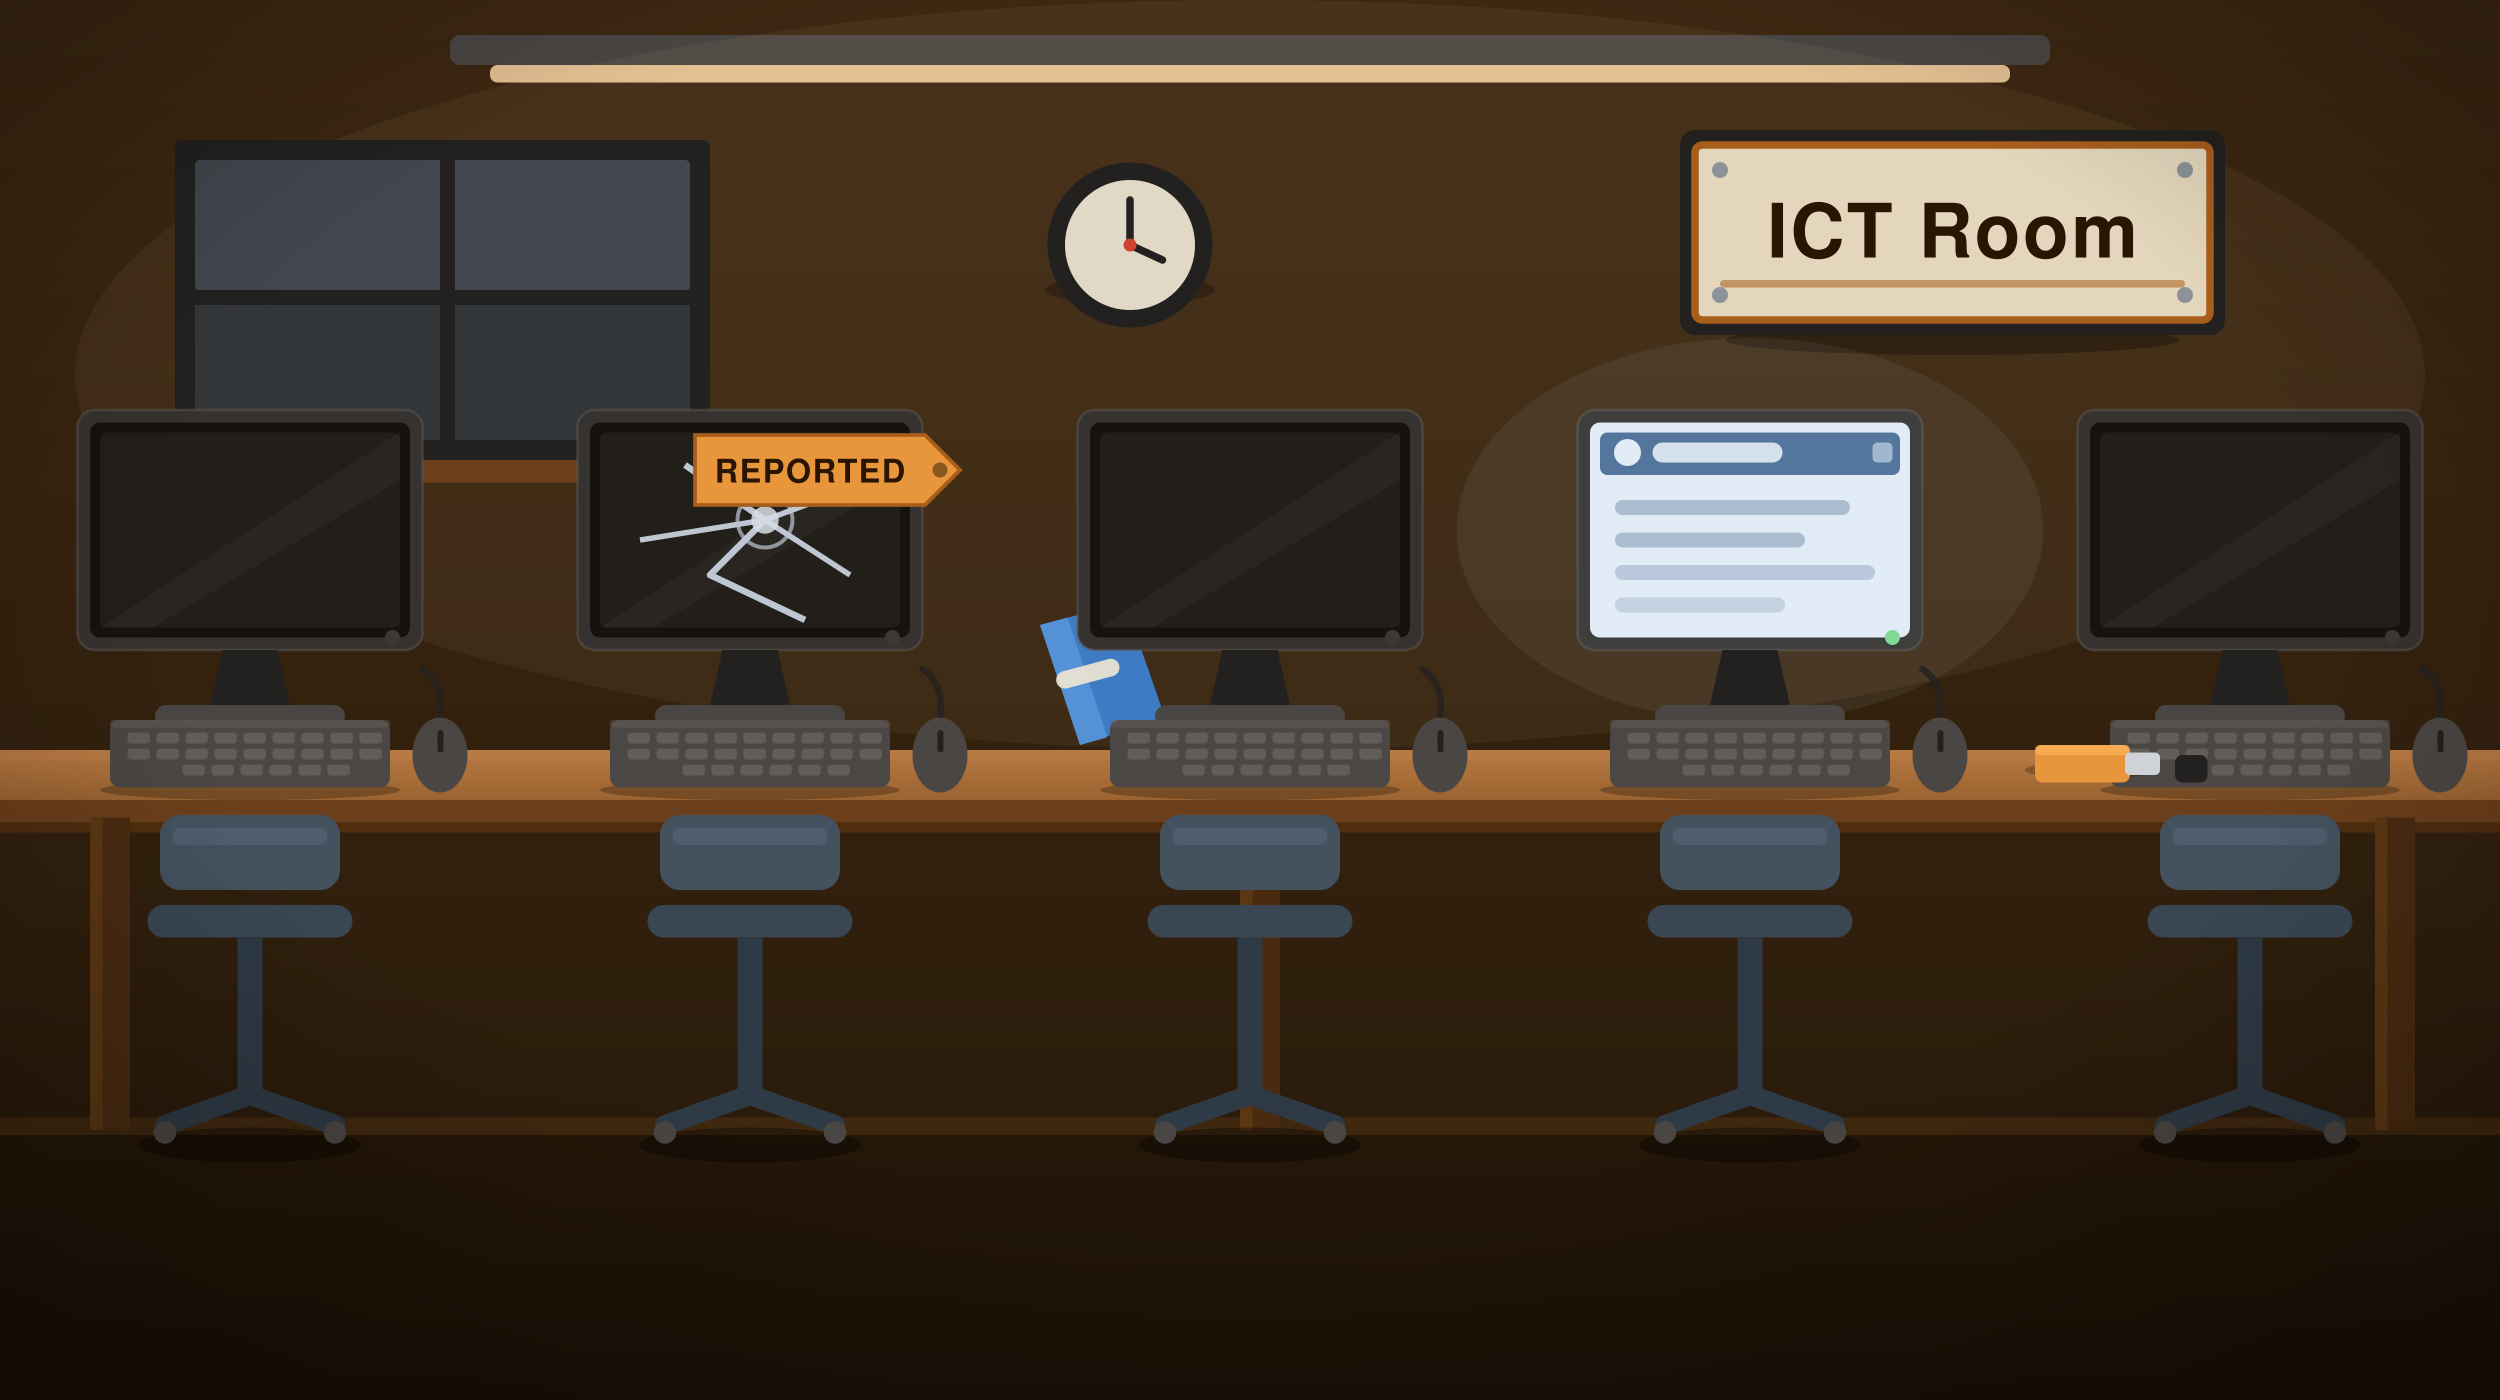
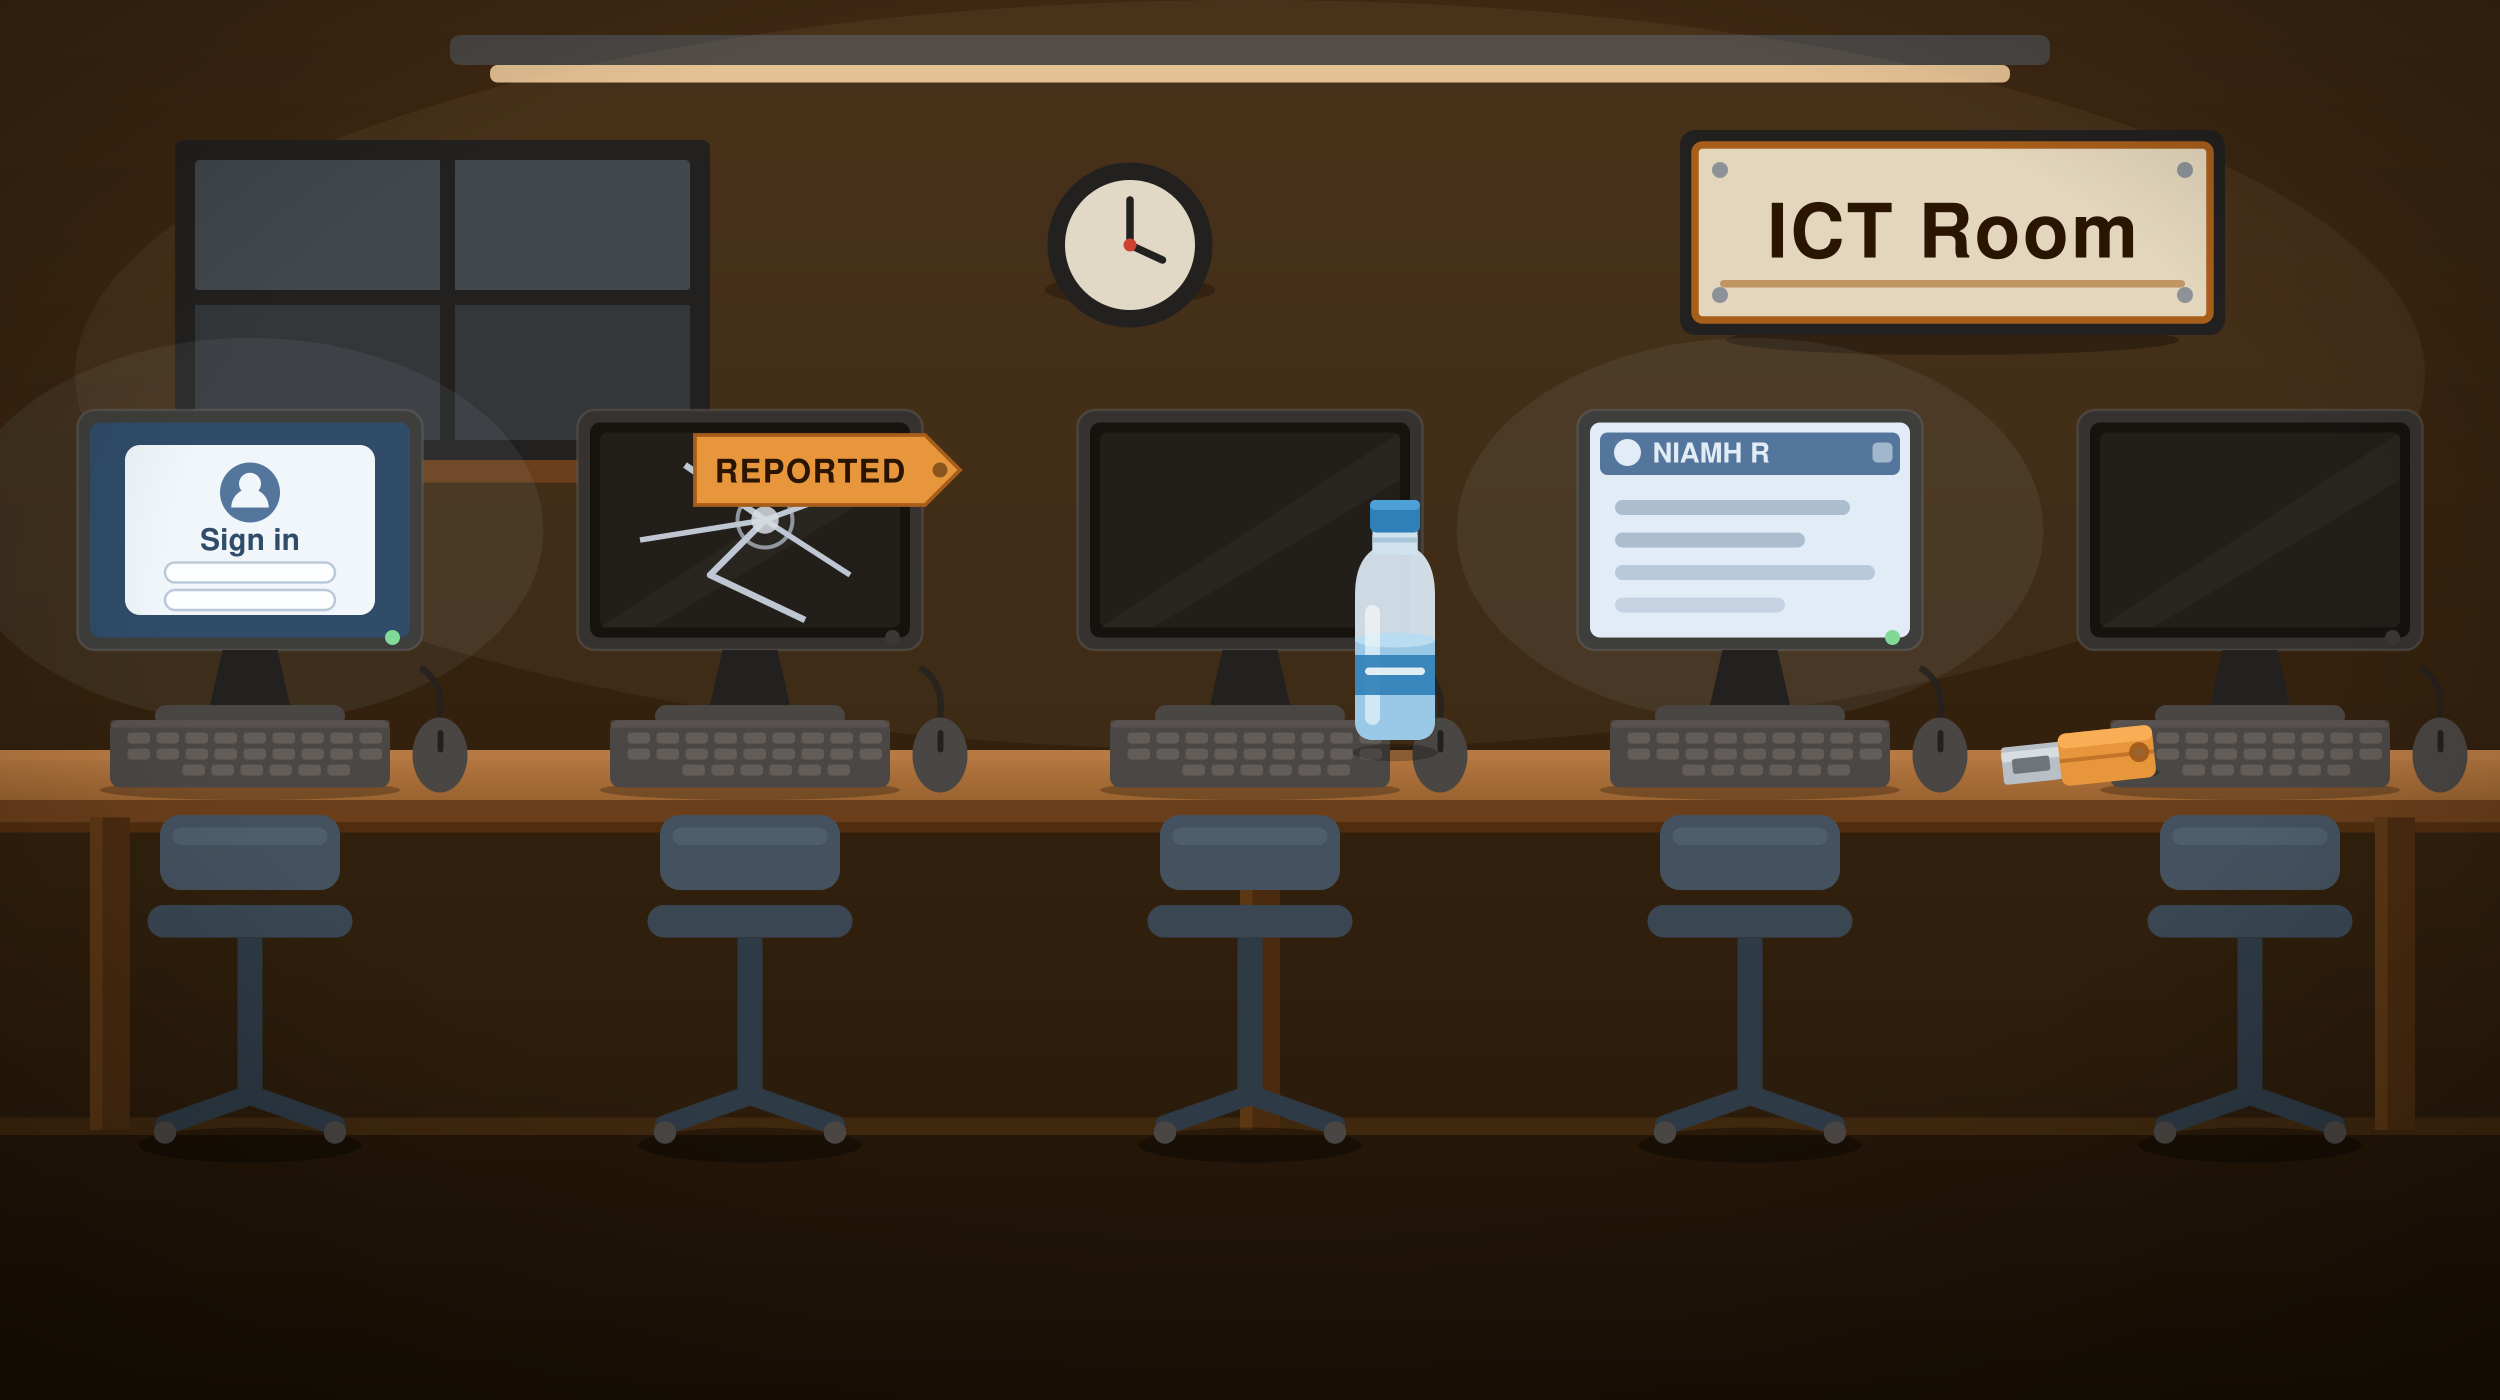
- <svg xmlns="http://www.w3.org/2000/svg" viewBox="0 0 1000 560" role="img" aria-label="A school ICT room bench with five computer stations. One station has a cracked screen with a REPORTED tag taped to its monitor. One has a crisp packet tucked in behind the monitor. One is completely tidy except that its screen is still signed in. One has a memory stick left in the machine’s front port. The first station is tidy with its screen off.">
+ <svg xmlns="http://www.w3.org/2000/svg" viewBox="0 0 1000 560" role="img" aria-label="A school ICT room bench with five computer stations. The first station is lit and showing its sign-in box, with nobody’s work on it. One has a cracked screen with a REPORTED tag taped to its monitor. One has a bottle of water standing beside the machine. One is completely tidy except that its screen is still signed in, with a name on it. One has a memory stick left on the bench.">
  <defs>
    <linearGradient id="wallgrad" x1="0" y1="0" x2="0" y2="1">
      <stop offset="0" stop-color="#3E2812" />
      <stop offset="0.62" stop-color="#31200D" />
      <stop offset="1" stop-color="#241608" />
    </linearGradient>
    <linearGradient id="benchgrad" x1="0" y1="0" x2="0" y2="1">
      <stop offset="0" stop-color="#B87A43" />
      <stop offset="1" stop-color="#9A6330" />
    </linearGradient>
    <linearGradient id="floorgrad" x1="0" y1="0" x2="0" y2="1">
      <stop offset="0" stop-color="#251708" />
      <stop offset="1" stop-color="#1C1207" />
    </linearGradient>
    <radialGradient id="vig" cx="0.5" cy="0.42" r="0.78">
      <stop offset="0.55" stop-color="#000" stop-opacity="0" />
      <stop offset="1" stop-color="#000" stop-opacity="0.42" />
    </radialGradient>
  </defs>
  <rect width="1000" height="560" fill="url(#wallgrad)" />
  <rect y="452" width="1000" height="108" fill="url(#floorgrad)" />
  <rect y="447" width="1000" height="7" fill="#40280F" />
  <rect x="180" y="14" width="640" height="12" rx="4" fill="#4A4643" />
  <rect x="196" y="26" width="608" height="7" rx="3" fill="#FFD9A8" opacity="0.85" />
  <ellipse cx="500" cy="150" rx="470" ry="150" fill="#FFD9A8" opacity="0.055" />
  <rect x="70" y="56" width="214" height="128" rx="3" fill="#232120" />
  <rect x="78" y="64" width="198" height="112" rx="2" fill="#5A6B78" opacity="0.30" />
  <rect x="78" y="64" width="198" height="52" rx="2" fill="#8FA6B6" opacity="0.16" />
  <rect x="176" y="64" width="6" height="112" fill="#232120" />
  <rect x="78" y="116" width="198" height="6" fill="#232120" />
  <rect x="62" y="184" width="230" height="9" rx="3" fill="#6B3F1B" />
  <ellipse cx="781" cy="136" rx="90.64" ry="6" fill="#000" opacity="0.3" />
  <rect x="672" y="52" width="218" height="82" rx="6" fill="#232120" />
  <rect x="678" y="58" width="206" height="70" rx="3" fill="#E3D6BC" />
  <rect x="678" y="58" width="206" height="70" rx="3" fill="none" stroke="#A85E1B" stroke-width="3" />
  <rect x="688" y="112" width="186" height="3" rx="1.5" fill="#A85E1B" opacity="0.55" />
  <text x="781" y="103" text-anchor="middle" font-family="Helvetica, Arial, sans-serif" font-size="30" font-weight="700" letter-spacing="1" fill="#2A1502">ICT Room</text>
  <circle cx="688" cy="68" r="3.2" fill="#8C9298" />
  <circle cx="874" cy="68" r="3.2" fill="#8C9298" />
  <circle cx="688" cy="118" r="3.2" fill="#8C9298" />
  <circle cx="874" cy="118" r="3.2" fill="#8C9298" />
  <ellipse cx="452" cy="116" rx="34" ry="6" fill="#000" opacity="0.25" />
  <circle cx="452" cy="98" r="33" fill="#232120" />
  <circle cx="452" cy="98" r="26" fill="#F1E8D4" opacity="0.92" />
  <path d="M452 98 L452 80 M452 98 L465 104" stroke="#232120" stroke-width="3" stroke-linecap="round" />
  <circle cx="452" cy="98" r="2.6" fill="#CE4230" />
  <rect y="300" width="1000" height="20" fill="url(#benchgrad)" />
  <rect y="300" width="1000" height="4" fill="#B87A43" opacity="0.85" />
  <rect y="320" width="1000" height="9" fill="#6B3F1B" />
  <rect y="329" width="1000" height="4" fill="#57310F" opacity="0.8" />
  <rect x="36" y="327" width="16" height="125" fill="#4A2B10" />
  <rect x="36" y="327" width="5" height="125" fill="#5C3714" />
  <rect x="496" y="327" width="16" height="125" fill="#4A2B10" />
  <rect x="496" y="327" width="5" height="125" fill="#5C3714" />
  <rect x="950" y="327" width="16" height="125" fill="#4A2B10" />
  <rect x="950" y="327" width="5" height="125" fill="#5C3714" />
  <g class="stn stn-0">
    <g>
      <ellipse cx="100" cy="458" rx="44.64" ry="7" fill="#000" opacity="0.35" />
      <rect x="64" y="326" width="72" height="30" rx="8" fill="#44525F" />
      <rect x="69" y="331" width="62" height="7" rx="3.5" fill="#566878" opacity="0.55" />
      <rect x="59" y="362" width="82" height="13" rx="6.5" fill="#3A4753" />
      <rect x="95" y="375" width="10" height="63" fill="#2E3A45" />
      <path d="M66 450 L100 438 L134 450" stroke="#2E3A45" stroke-width="8" fill="none" stroke-linecap="round" />
      <circle cx="66" cy="453" r="4.5" fill="#4A4643" />
      <circle cx="134" cy="453" r="4.5" fill="#4A4643" />
    </g>
-     <ellipse cx="100" cy="302" rx="52" ry="5" fill="#000" opacity="0.32" />
-     <rect x="31" y="164" width="138" height="96" rx="7" fill="#35322F" />
-     <rect x="31" y="164" width="138" height="96" rx="7" fill="none" stroke="#5E5955" stroke-width="1" opacity="0.5" />
-     <rect x="36" y="169" width="128" height="86" rx="4" fill="#16130F" />
-     <rect x="40" y="173" width="120" height="78" rx="3" fill="#221E19" />
-     <path d="M40 251 L160 173 L160 192 L61 251 Z" fill="#FFFFFF" opacity="0.035" />
-     <circle cx="157" cy="255" r="3" fill="#3C3835" />
-     <path d="M89 260 h22 l5 22 h-32 z" fill="#232120" />
-     <rect x="62" y="282" width="76" height="9" rx="4.5" fill="#4A4643" />
+     <g class="prop prop-screen-signin">
+       <ellipse cx="100" cy="302" rx="52" ry="5" fill="#000" opacity="0.32" />
+       <rect x="31" y="164" width="138" height="96" rx="7" fill="#35322F" />
+       <rect x="31" y="164" width="138" height="96" rx="7" fill="none" stroke="#5E5955" stroke-width="1" opacity="0.5" />
+       <rect x="36" y="169" width="128" height="86" rx="4" fill="#25415F" />
+       <rect x="50" y="178" width="100" height="68" rx="6" fill="#F4F7FB" />
+       <circle cx="100" cy="197" r="12" fill="#4C6E96" />
+       <circle cx="100" cy="193.5" r="4.4" fill="#F4F7FB" />
+       <path d="M92.5 203 a7.5 7.5 0 0 1 15 0" fill="#F4F7FB" />
+       <text x="100" y="220" text-anchor="middle" font-family="Helvetica, Arial, sans-serif" font-size="12" font-weight="700" fill="#25415F">Sign in</text>
+       <rect x="66" y="225" width="68" height="8" rx="4" fill="#FFFFFF" stroke="#B9C7D8" stroke-width="1" />
+       <rect x="66" y="236" width="68" height="8" rx="4" fill="#FFFFFF" stroke="#B9C7D8" stroke-width="1" />
+       <circle cx="157" cy="255" r="3" fill="#7BD88F" />
+       <ellipse cx="100" cy="212" rx="117.3" ry="76.8" fill="#C9DAEA" opacity="0.07" />
+       <path d="M89 260 h22 l5 22 h-32 z" fill="#232120" />
+       <rect x="62" y="282" width="76" height="9" rx="4.5" fill="#4A4643" />
+     </g>
    <ellipse cx="100" cy="316" rx="60" ry="4" fill="#000" opacity="0.25" />
    <rect x="44" y="288" width="112" height="27" rx="4" fill="#4B4744" />
    <rect x="44" y="288" width="112" height="3" rx="1.5" fill="#635D59" opacity="0.5" />
    <rect x="51" y="293" width="9" height="4.4" rx="1.4" fill="#635D59" />
    <rect x="62.6" y="293" width="9" height="4.4" rx="1.4" fill="#635D59" />
    <rect x="74.2" y="293" width="9" height="4.4" rx="1.4" fill="#635D59" />
    <rect x="85.8" y="293" width="9" height="4.4" rx="1.4" fill="#635D59" />
    <rect x="97.4" y="293" width="9" height="4.4" rx="1.4" fill="#635D59" />
    <rect x="109" y="293" width="9" height="4.4" rx="1.4" fill="#635D59" />
    <rect x="120.6" y="293" width="9" height="4.4" rx="1.4" fill="#635D59" />
    <rect x="132.2" y="293" width="9" height="4.4" rx="1.4" fill="#635D59" />
    <rect x="143.8" y="293" width="9" height="4.4" rx="1.4" fill="#635D59" />
    <rect x="51" y="299.4" width="9" height="4.4" rx="1.4" fill="#635D59" />
    <rect x="62.6" y="299.4" width="9" height="4.4" rx="1.4" fill="#635D59" />
    <rect x="74.2" y="299.4" width="9" height="4.4" rx="1.4" fill="#635D59" />
    <rect x="85.8" y="299.4" width="9" height="4.4" rx="1.4" fill="#635D59" />
    <rect x="97.4" y="299.4" width="9" height="4.4" rx="1.4" fill="#635D59" />
    <rect x="109" y="299.4" width="9" height="4.4" rx="1.4" fill="#635D59" />
    <rect x="120.6" y="299.4" width="9" height="4.4" rx="1.4" fill="#635D59" />
    <rect x="132.2" y="299.4" width="9" height="4.4" rx="1.4" fill="#635D59" />
    <rect x="143.8" y="299.4" width="9" height="4.4" rx="1.4" fill="#635D59" />
    <rect x="73" y="305.8" width="9" height="4.4" rx="1.4" fill="#635D59" />
    <rect x="84.6" y="305.8" width="9" height="4.4" rx="1.4" fill="#635D59" />
    <rect x="96.2" y="305.8" width="9" height="4.4" rx="1.4" fill="#635D59" />
    <rect x="107.8" y="305.8" width="9" height="4.4" rx="1.4" fill="#635D59" />
    <rect x="119.4" y="305.8" width="9" height="4.4" rx="1.4" fill="#635D59" />
    <rect x="131" y="305.8" width="9" height="4.4" rx="1.4" fill="#635D59" />
    <ellipse cx="176" cy="302" rx="11" ry="15" fill="#4A4643" />
    <rect x="175" y="292" width="2.4" height="9" rx="1.2" fill="#232120" />
    <path d="M176 287 q2 -14 -8 -20" stroke="#232120" stroke-width="2.6" fill="none" opacity="0.8" />
  </g>
  <g class="stn stn-1">
    <g>
      <ellipse cx="300" cy="458" rx="44.64" ry="7" fill="#000" opacity="0.35" />
      <rect x="264" y="326" width="72" height="30" rx="8" fill="#44525F" />
      <rect x="269" y="331" width="62" height="7" rx="3.5" fill="#566878" opacity="0.55" />
      <rect x="259" y="362" width="82" height="13" rx="6.5" fill="#3A4753" />
      <rect x="295" y="375" width="10" height="63" fill="#2E3A45" />
      <path d="M266 450 L300 438 L334 450" stroke="#2E3A45" stroke-width="8" fill="none" stroke-linecap="round" />
      <circle cx="266" cy="453" r="4.5" fill="#4A4643" />
      <circle cx="334" cy="453" r="4.5" fill="#4A4643" />
    </g>
-     <ellipse cx="300" cy="302" rx="52" ry="5" fill="#000" opacity="0.32" />
-     <rect x="231" y="164" width="138" height="96" rx="7" fill="#35322F" />
-     <rect x="231" y="164" width="138" height="96" rx="7" fill="none" stroke="#5E5955" stroke-width="1" opacity="0.5" />
-     <rect x="236" y="169" width="128" height="86" rx="4" fill="#16130F" />
-     <rect x="240" y="173" width="120" height="78" rx="3" fill="#221E19" />
-     <path d="M240 251 L360 173 L360 192 L261 251 Z" fill="#FFFFFF" opacity="0.035" />
-     <circle cx="357" cy="255" r="3" fill="#3C3835" />
-     <g opacity="0.92">
-       <path d="M274 186 L306 208 L284 230 L322 248" stroke="#CBD5E2" stroke-width="2.6" fill="none" stroke-linejoin="round" />
-       <path d="M306 208 L344 194 M306 208 L340 230         M306 208 L256 216" stroke="#CBD5E2" stroke-width="2.2" fill="none" />
-       <circle cx="306" cy="208" r="5.5" fill="#E6EDF5" opacity="0.85" />
-       <circle cx="306" cy="208" r="11" fill="none" stroke="#CBD5E2" stroke-width="1.6" opacity="0.7" />
-     </g>
-     <path d="M289 260 h22 l5 22 h-32 z" fill="#232120" />
-     <rect x="262" y="282" width="76" height="9" rx="4.5" fill="#4A4643" />
+     <g class="prop prop-screen-off">
+       <ellipse cx="300" cy="302" rx="52" ry="5" fill="#000" opacity="0.32" />
+       <rect x="231" y="164" width="138" height="96" rx="7" fill="#35322F" />
+       <rect x="231" y="164" width="138" height="96" rx="7" fill="none" stroke="#5E5955" stroke-width="1" opacity="0.5" />
+       <rect x="236" y="169" width="128" height="86" rx="4" fill="#16130F" />
+       <rect x="240" y="173" width="120" height="78" rx="3" fill="#221E19" />
+       <path d="M240 251 L360 173 L360 192 L261 251 Z" fill="#FFFFFF" opacity="0.035" />
+       <circle cx="357" cy="255" r="3" fill="#3C3835" />
+       <g opacity="0.92">
+         <path d="M274 186 L306 208 L284 230 L322 248" stroke="#CBD5E2" stroke-width="2.6" fill="none" stroke-linejoin="round" />
+         <path d="M306 208 L344 194 M306 208 L340 230         M306 208 L256 216" stroke="#CBD5E2" stroke-width="2.2" fill="none" />
+         <circle cx="306" cy="208" r="5.5" fill="#E6EDF5" opacity="0.85" />
+         <circle cx="306" cy="208" r="11" fill="none" stroke="#CBD5E2" stroke-width="1.6" opacity="0.7" />
+       </g>
+       <path d="M289 260 h22 l5 22 h-32 z" fill="#232120" />
+       <rect x="262" y="282" width="76" height="9" rx="4.5" fill="#4A4643" />
+     </g>
    <ellipse cx="300" cy="316" rx="60" ry="4" fill="#000" opacity="0.25" />
    <rect x="244" y="288" width="112" height="27" rx="4" fill="#4B4744" />
    <rect x="244" y="288" width="112" height="3" rx="1.5" fill="#635D59" opacity="0.5" />
    <rect x="251" y="293" width="9" height="4.4" rx="1.4" fill="#635D59" />
    <rect x="262.6" y="293" width="9" height="4.4" rx="1.4" fill="#635D59" />
    <rect x="274.2" y="293" width="9" height="4.4" rx="1.4" fill="#635D59" />
    <rect x="285.8" y="293" width="9" height="4.4" rx="1.4" fill="#635D59" />
    <rect x="297.4" y="293" width="9" height="4.4" rx="1.4" fill="#635D59" />
    <rect x="309" y="293" width="9" height="4.4" rx="1.4" fill="#635D59" />
    <rect x="320.6" y="293" width="9" height="4.4" rx="1.4" fill="#635D59" />
    <rect x="332.2" y="293" width="9" height="4.4" rx="1.4" fill="#635D59" />
    <rect x="343.8" y="293" width="9" height="4.4" rx="1.4" fill="#635D59" />
    <rect x="251" y="299.4" width="9" height="4.4" rx="1.4" fill="#635D59" />
    <rect x="262.6" y="299.4" width="9" height="4.4" rx="1.4" fill="#635D59" />
    <rect x="274.2" y="299.4" width="9" height="4.4" rx="1.4" fill="#635D59" />
    <rect x="285.8" y="299.4" width="9" height="4.4" rx="1.4" fill="#635D59" />
    <rect x="297.4" y="299.4" width="9" height="4.4" rx="1.4" fill="#635D59" />
    <rect x="309" y="299.4" width="9" height="4.4" rx="1.4" fill="#635D59" />
    <rect x="320.6" y="299.4" width="9" height="4.4" rx="1.4" fill="#635D59" />
    <rect x="332.2" y="299.4" width="9" height="4.4" rx="1.4" fill="#635D59" />
    <rect x="343.8" y="299.4" width="9" height="4.4" rx="1.4" fill="#635D59" />
    <rect x="273" y="305.8" width="9" height="4.4" rx="1.4" fill="#635D59" />
    <rect x="284.6" y="305.8" width="9" height="4.4" rx="1.4" fill="#635D59" />
    <rect x="296.2" y="305.8" width="9" height="4.4" rx="1.4" fill="#635D59" />
    <rect x="307.8" y="305.8" width="9" height="4.4" rx="1.4" fill="#635D59" />
    <rect x="319.4" y="305.8" width="9" height="4.4" rx="1.4" fill="#635D59" />
    <rect x="331" y="305.8" width="9" height="4.4" rx="1.4" fill="#635D59" />
    <ellipse cx="376" cy="302" rx="11" ry="15" fill="#4A4643" />
    <rect x="375" y="292" width="2.4" height="9" rx="1.2" fill="#232120" />
    <path d="M376 287 q2 -14 -8 -20" stroke="#232120" stroke-width="2.6" fill="none" opacity="0.8" />
-     <path d="M278 174 l92 0 l14 14 l-14 14 l-92 0 z" fill="#E8963C" />
-     <path d="M278 174 l92 0 l14 14 l-14 14 l-92 0 z" fill="none" stroke="#A85E1B" stroke-width="1.5" />
-     <circle cx="376" cy="188" r="3" fill="#2A1502" opacity="0.5" />
-     <text x="324" y="193" text-anchor="middle" font-family="Helvetica, Arial, sans-serif" font-size="13" font-weight="700" letter-spacing="0.6" fill="#2A1502">REPORTED</text>
+     <g class="prop prop-reported-tag">
+       <path d="M278 174 l92 0 l14 14 l-14 14 l-92 0 z" fill="#E8963C" />
+       <path d="M278 174 l92 0 l14 14 l-14 14 l-92 0 z" fill="none" stroke="#A85E1B" stroke-width="1.5" />
+       <circle cx="376" cy="188" r="3" fill="#2A1502" opacity="0.5" />
+       <text x="324" y="193" text-anchor="middle" font-family="Helvetica, Arial, sans-serif" font-size="13" font-weight="700" letter-spacing="0.6" fill="#2A1502">REPORTED</text>
+     </g>
  </g>
  <g class="stn stn-2">
    <g>
      <ellipse cx="500" cy="458" rx="44.64" ry="7" fill="#000" opacity="0.35" />
      <rect x="464" y="326" width="72" height="30" rx="8" fill="#44525F" />
      <rect x="469" y="331" width="62" height="7" rx="3.5" fill="#566878" opacity="0.55" />
      <rect x="459" y="362" width="82" height="13" rx="6.5" fill="#3A4753" />
      <rect x="495" y="375" width="10" height="63" fill="#2E3A45" />
      <path d="M466 450 L500 438 L534 450" stroke="#2E3A45" stroke-width="8" fill="none" stroke-linecap="round" />
      <circle cx="466" cy="453" r="4.5" fill="#4A4643" />
      <circle cx="534" cy="453" r="4.5" fill="#4A4643" />
    </g>
-     <path d="M416 250 l34 -9 l16 46 l-34 11 z" fill="#3E7BC4" />
-     <path d="M416 250 l11 -3 l16 48 l-11 3 z" fill="#5E9AE0" opacity="0.7" />
-     <path d="M449 240 l9 -7 l5 12 z" fill="#3E7BC4" />
-     <rect x="422" y="266" width="26" height="7" rx="3.5" transform="rotate(-15 435 269)" fill="#F1E8D4" opacity="0.9" />
-     <ellipse cx="500" cy="302" rx="52" ry="5" fill="#000" opacity="0.32" />
-     <rect x="431" y="164" width="138" height="96" rx="7" fill="#35322F" />
-     <rect x="431" y="164" width="138" height="96" rx="7" fill="none" stroke="#5E5955" stroke-width="1" opacity="0.5" />
-     <rect x="436" y="169" width="128" height="86" rx="4" fill="#16130F" />
-     <rect x="440" y="173" width="120" height="78" rx="3" fill="#221E19" />
-     <path d="M440 251 L560 173 L560 192 L461 251 Z" fill="#FFFFFF" opacity="0.035" />
-     <circle cx="557" cy="255" r="3" fill="#3C3835" />
-     <path d="M489 260 h22 l5 22 h-32 z" fill="#232120" />
-     <rect x="462" y="282" width="76" height="9" rx="4.5" fill="#4A4643" />
+     <g class="prop prop-screen-off">
+       <ellipse cx="500" cy="302" rx="52" ry="5" fill="#000" opacity="0.32" />
+       <rect x="431" y="164" width="138" height="96" rx="7" fill="#35322F" />
+       <rect x="431" y="164" width="138" height="96" rx="7" fill="none" stroke="#5E5955" stroke-width="1" opacity="0.5" />
+       <rect x="436" y="169" width="128" height="86" rx="4" fill="#16130F" />
+       <rect x="440" y="173" width="120" height="78" rx="3" fill="#221E19" />
+       <path d="M440 251 L560 173 L560 192 L461 251 Z" fill="#FFFFFF" opacity="0.035" />
+       <circle cx="557" cy="255" r="3" fill="#3C3835" />
+       <path d="M489 260 h22 l5 22 h-32 z" fill="#232120" />
+       <rect x="462" y="282" width="76" height="9" rx="4.5" fill="#4A4643" />
+     </g>
    <ellipse cx="500" cy="316" rx="60" ry="4" fill="#000" opacity="0.25" />
    <rect x="444" y="288" width="112" height="27" rx="4" fill="#4B4744" />
    <rect x="444" y="288" width="112" height="3" rx="1.5" fill="#635D59" opacity="0.5" />
    <rect x="451" y="293" width="9" height="4.4" rx="1.4" fill="#635D59" />
    <rect x="462.6" y="293" width="9" height="4.4" rx="1.4" fill="#635D59" />
    <rect x="474.2" y="293" width="9" height="4.4" rx="1.4" fill="#635D59" />
    <rect x="485.8" y="293" width="9" height="4.4" rx="1.4" fill="#635D59" />
    <rect x="497.4" y="293" width="9" height="4.4" rx="1.4" fill="#635D59" />
    <rect x="509" y="293" width="9" height="4.4" rx="1.4" fill="#635D59" />
    <rect x="520.6" y="293" width="9" height="4.4" rx="1.4" fill="#635D59" />
    <rect x="532.2" y="293" width="9" height="4.4" rx="1.4" fill="#635D59" />
    <rect x="543.8" y="293" width="9" height="4.4" rx="1.4" fill="#635D59" />
    <rect x="451" y="299.4" width="9" height="4.4" rx="1.4" fill="#635D59" />
    <rect x="462.6" y="299.4" width="9" height="4.4" rx="1.4" fill="#635D59" />
    <rect x="474.2" y="299.4" width="9" height="4.4" rx="1.4" fill="#635D59" />
    <rect x="485.8" y="299.4" width="9" height="4.4" rx="1.4" fill="#635D59" />
    <rect x="497.4" y="299.4" width="9" height="4.4" rx="1.4" fill="#635D59" />
    <rect x="509" y="299.4" width="9" height="4.4" rx="1.4" fill="#635D59" />
    <rect x="520.6" y="299.4" width="9" height="4.4" rx="1.4" fill="#635D59" />
    <rect x="532.2" y="299.4" width="9" height="4.4" rx="1.4" fill="#635D59" />
    <rect x="543.8" y="299.4" width="9" height="4.4" rx="1.4" fill="#635D59" />
    <rect x="473" y="305.8" width="9" height="4.4" rx="1.4" fill="#635D59" />
    <rect x="484.6" y="305.8" width="9" height="4.4" rx="1.4" fill="#635D59" />
    <rect x="496.2" y="305.8" width="9" height="4.4" rx="1.4" fill="#635D59" />
    <rect x="507.8" y="305.8" width="9" height="4.4" rx="1.4" fill="#635D59" />
    <rect x="519.4" y="305.8" width="9" height="4.4" rx="1.4" fill="#635D59" />
    <rect x="531" y="305.8" width="9" height="4.4" rx="1.4" fill="#635D59" />
    <ellipse cx="576" cy="302" rx="11" ry="15" fill="#4A4643" />
    <rect x="575" y="292" width="2.4" height="9" rx="1.2" fill="#232120" />
    <path d="M576 287 q2 -14 -8 -20" stroke="#232120" stroke-width="2.6" fill="none" opacity="0.8" />
+     <g class="prop prop-water">
+       <ellipse cx="558" cy="301" rx="17" ry="3.5" fill="#000" opacity="0.24" />
+       <path d="M542 238        q0 -13 7 -18 l0 -6 l18 0 l0 6 q7 5 7 18 l0 50 q0 8 -8 8 l-16 0 q-8 0 -8 -8 z" fill="#DCEAF4" opacity="0.92" />
+       <path d="M542 256 l32 0 l0 32 q0 8 -8 8 l-16 0 q-8 0 -8 -8 z" fill="#8FC6E8" opacity="0.85" />
+       <ellipse cx="558" cy="256" rx="16" ry="3" fill="#B9DCF0" />
+       <rect x="546" y="242" width="6" height="48" rx="3" fill="#FFFFFF" opacity="0.55" />
+       <rect x="542" y="262" width="32" height="16" fill="#2F7FB8" opacity="0.9" />
+       <rect x="546" y="267" width="24" height="3" rx="1.5" fill="#FFFFFF" opacity="0.85" />
+       <rect x="549" y="212" width="18" height="10" fill="#CFE2EE" />
+       <rect x="549" y="215" width="18" height="2" fill="#A9C6D8" />
+       <rect x="548" y="200" width="20" height="13" rx="2.5" fill="#2F7FB8" />
+       <rect x="548" y="200" width="20" height="4" rx="2" fill="#4EA0D8" />
+     </g>
  </g>
  <g class="stn stn-3">
    <g>
      <ellipse cx="700" cy="458" rx="44.64" ry="7" fill="#000" opacity="0.35" />
      <rect x="664" y="326" width="72" height="30" rx="8" fill="#44525F" />
      <rect x="669" y="331" width="62" height="7" rx="3.5" fill="#566878" opacity="0.55" />
      <rect x="659" y="362" width="82" height="13" rx="6.5" fill="#3A4753" />
      <rect x="695" y="375" width="10" height="63" fill="#2E3A45" />
      <path d="M666 450 L700 438 L734 450" stroke="#2E3A45" stroke-width="8" fill="none" stroke-linecap="round" />
      <circle cx="666" cy="453" r="4.5" fill="#4A4643" />
      <circle cx="734" cy="453" r="4.5" fill="#4A4643" />
    </g>
-     <ellipse cx="700" cy="302" rx="52" ry="5" fill="#000" opacity="0.32" />
-     <rect x="631" y="164" width="138" height="96" rx="7" fill="#35322F" />
-     <rect x="631" y="164" width="138" height="96" rx="7" fill="none" stroke="#5E5955" stroke-width="1" opacity="0.5" />
-     <rect x="636" y="169" width="128" height="86" rx="4" fill="#E4EDF6" />
-     <rect x="640" y="173" width="120" height="17" rx="3" fill="#4C6E96" />
-     <circle cx="651" cy="181" r="5.4" fill="#E4EDF6" />
-     <rect x="661" y="177" width="52" height="8" rx="4" fill="#E4EDF6" opacity="0.9" />
-     <rect x="749" y="177" width="8" height="8" rx="2" fill="#E4EDF6" opacity="0.55" />
-     <rect x="646" y="200" width="94" height="6" rx="3" fill="#A9BACD" />
-     <rect x="646" y="213" width="76" height="6" rx="3" fill="#A9BACD" />
-     <rect x="646" y="226" width="104" height="6" rx="3" fill="#A9BACD" opacity="0.75" />
-     <rect x="646" y="239" width="68" height="6" rx="3" fill="#A9BACD" opacity="0.55" />
-     <circle cx="757" cy="255" r="3" fill="#7BD88F" />
-     <ellipse cx="700" cy="212" rx="117.3" ry="76.8" fill="#C9DAEA" opacity="0.07" />
-     <path d="M689 260 h22 l5 22 h-32 z" fill="#232120" />
-     <rect x="662" y="282" width="76" height="9" rx="4.5" fill="#4A4643" />
+     <g class="prop prop-screen-signedin">
+       <ellipse cx="700" cy="302" rx="52" ry="5" fill="#000" opacity="0.32" />
+       <rect x="631" y="164" width="138" height="96" rx="7" fill="#35322F" />
+       <rect x="631" y="164" width="138" height="96" rx="7" fill="none" stroke="#5E5955" stroke-width="1" opacity="0.5" />
+       <rect x="636" y="169" width="128" height="86" rx="4" fill="#E4EDF6" />
+       <rect x="640" y="173" width="120" height="17" rx="3" fill="#4C6E96" />
+       <circle cx="651" cy="181" r="5.4" fill="#E4EDF6" />
+       <text x="661" y="185" font-family="Helvetica, Arial, sans-serif" font-size="11" font-weight="700" fill="#E4EDF6">NIAMH R</text>
+       <rect x="749" y="177" width="8" height="8" rx="2" fill="#E4EDF6" opacity="0.55" />
+       <rect x="646" y="200" width="94" height="6" rx="3" fill="#A9BACD" />
+       <rect x="646" y="213" width="76" height="6" rx="3" fill="#A9BACD" />
+       <rect x="646" y="226" width="104" height="6" rx="3" fill="#A9BACD" opacity="0.75" />
+       <rect x="646" y="239" width="68" height="6" rx="3" fill="#A9BACD" opacity="0.55" />
+       <circle cx="757" cy="255" r="3" fill="#7BD88F" />
+       <ellipse cx="700" cy="212" rx="117.3" ry="76.8" fill="#C9DAEA" opacity="0.07" />
+       <path d="M689 260 h22 l5 22 h-32 z" fill="#232120" />
+       <rect x="662" y="282" width="76" height="9" rx="4.5" fill="#4A4643" />
+     </g>
    <ellipse cx="700" cy="316" rx="60" ry="4" fill="#000" opacity="0.25" />
    <rect x="644" y="288" width="112" height="27" rx="4" fill="#4B4744" />
    <rect x="644" y="288" width="112" height="3" rx="1.5" fill="#635D59" opacity="0.5" />
    <rect x="651" y="293" width="9" height="4.4" rx="1.4" fill="#635D59" />
    <rect x="662.6" y="293" width="9" height="4.4" rx="1.4" fill="#635D59" />
    <rect x="674.2" y="293" width="9" height="4.4" rx="1.4" fill="#635D59" />
    <rect x="685.8" y="293" width="9" height="4.4" rx="1.4" fill="#635D59" />
    <rect x="697.4" y="293" width="9" height="4.4" rx="1.4" fill="#635D59" />
    <rect x="709" y="293" width="9" height="4.4" rx="1.4" fill="#635D59" />
    <rect x="720.6" y="293" width="9" height="4.4" rx="1.4" fill="#635D59" />
    <rect x="732.2" y="293" width="9" height="4.4" rx="1.4" fill="#635D59" />
    <rect x="743.8" y="293" width="9" height="4.4" rx="1.4" fill="#635D59" />
    <rect x="651" y="299.4" width="9" height="4.4" rx="1.4" fill="#635D59" />
    <rect x="662.6" y="299.4" width="9" height="4.4" rx="1.4" fill="#635D59" />
    <rect x="674.2" y="299.4" width="9" height="4.4" rx="1.4" fill="#635D59" />
    <rect x="685.8" y="299.4" width="9" height="4.4" rx="1.4" fill="#635D59" />
    <rect x="697.4" y="299.4" width="9" height="4.4" rx="1.4" fill="#635D59" />
    <rect x="709" y="299.4" width="9" height="4.4" rx="1.4" fill="#635D59" />
    <rect x="720.6" y="299.4" width="9" height="4.4" rx="1.4" fill="#635D59" />
    <rect x="732.2" y="299.4" width="9" height="4.4" rx="1.4" fill="#635D59" />
    <rect x="743.8" y="299.4" width="9" height="4.4" rx="1.4" fill="#635D59" />
    <rect x="673" y="305.8" width="9" height="4.4" rx="1.4" fill="#635D59" />
    <rect x="684.6" y="305.8" width="9" height="4.4" rx="1.4" fill="#635D59" />
    <rect x="696.2" y="305.8" width="9" height="4.4" rx="1.4" fill="#635D59" />
    <rect x="707.8" y="305.8" width="9" height="4.4" rx="1.4" fill="#635D59" />
    <rect x="719.4" y="305.8" width="9" height="4.4" rx="1.4" fill="#635D59" />
    <rect x="731" y="305.8" width="9" height="4.4" rx="1.4" fill="#635D59" />
    <ellipse cx="776" cy="302" rx="11" ry="15" fill="#4A4643" />
    <rect x="775" y="292" width="2.4" height="9" rx="1.2" fill="#232120" />
    <path d="M776 287 q2 -14 -8 -20" stroke="#232120" stroke-width="2.6" fill="none" opacity="0.8" />
  </g>
  <g class="stn stn-4">
    <g>
      <ellipse cx="900" cy="458" rx="44.64" ry="7" fill="#000" opacity="0.35" />
      <rect x="864" y="326" width="72" height="30" rx="8" fill="#44525F" />
      <rect x="869" y="331" width="62" height="7" rx="3.5" fill="#566878" opacity="0.55" />
      <rect x="859" y="362" width="82" height="13" rx="6.5" fill="#3A4753" />
      <rect x="895" y="375" width="10" height="63" fill="#2E3A45" />
      <path d="M866 450 L900 438 L934 450" stroke="#2E3A45" stroke-width="8" fill="none" stroke-linecap="round" />
      <circle cx="866" cy="453" r="4.5" fill="#4A4643" />
      <circle cx="934" cy="453" r="4.5" fill="#4A4643" />
    </g>
-     <ellipse cx="900" cy="302" rx="52" ry="5" fill="#000" opacity="0.32" />
-     <rect x="831" y="164" width="138" height="96" rx="7" fill="#35322F" />
-     <rect x="831" y="164" width="138" height="96" rx="7" fill="none" stroke="#5E5955" stroke-width="1" opacity="0.5" />
-     <rect x="836" y="169" width="128" height="86" rx="4" fill="#16130F" />
-     <rect x="840" y="173" width="120" height="78" rx="3" fill="#221E19" />
-     <path d="M840 251 L960 173 L960 192 L861 251 Z" fill="#FFFFFF" opacity="0.035" />
-     <circle cx="957" cy="255" r="3" fill="#3C3835" />
-     <path d="M889 260 h22 l5 22 h-32 z" fill="#232120" />
-     <rect x="862" y="282" width="76" height="9" rx="4.5" fill="#4A4643" />
+     <g class="prop prop-screen-off">
+       <ellipse cx="900" cy="302" rx="52" ry="5" fill="#000" opacity="0.32" />
+       <rect x="831" y="164" width="138" height="96" rx="7" fill="#35322F" />
+       <rect x="831" y="164" width="138" height="96" rx="7" fill="none" stroke="#5E5955" stroke-width="1" opacity="0.5" />
+       <rect x="836" y="169" width="128" height="86" rx="4" fill="#16130F" />
+       <rect x="840" y="173" width="120" height="78" rx="3" fill="#221E19" />
+       <path d="M840 251 L960 173 L960 192 L861 251 Z" fill="#FFFFFF" opacity="0.035" />
+       <circle cx="957" cy="255" r="3" fill="#3C3835" />
+       <path d="M889 260 h22 l5 22 h-32 z" fill="#232120" />
+       <rect x="862" y="282" width="76" height="9" rx="4.5" fill="#4A4643" />
+     </g>
    <ellipse cx="900" cy="316" rx="60" ry="4" fill="#000" opacity="0.25" />
    <rect x="844" y="288" width="112" height="27" rx="4" fill="#4B4744" />
    <rect x="844" y="288" width="112" height="3" rx="1.5" fill="#635D59" opacity="0.5" />
    <rect x="851" y="293" width="9" height="4.4" rx="1.4" fill="#635D59" />
    <rect x="862.6" y="293" width="9" height="4.4" rx="1.4" fill="#635D59" />
    <rect x="874.2" y="293" width="9" height="4.4" rx="1.4" fill="#635D59" />
    <rect x="885.8" y="293" width="9" height="4.4" rx="1.4" fill="#635D59" />
    <rect x="897.4" y="293" width="9" height="4.4" rx="1.4" fill="#635D59" />
    <rect x="909" y="293" width="9" height="4.4" rx="1.4" fill="#635D59" />
    <rect x="920.6" y="293" width="9" height="4.4" rx="1.4" fill="#635D59" />
    <rect x="932.2" y="293" width="9" height="4.4" rx="1.4" fill="#635D59" />
    <rect x="943.8" y="293" width="9" height="4.4" rx="1.4" fill="#635D59" />
    <rect x="851" y="299.4" width="9" height="4.4" rx="1.4" fill="#635D59" />
    <rect x="862.6" y="299.4" width="9" height="4.4" rx="1.4" fill="#635D59" />
    <rect x="874.2" y="299.4" width="9" height="4.4" rx="1.4" fill="#635D59" />
    <rect x="885.8" y="299.4" width="9" height="4.4" rx="1.4" fill="#635D59" />
    <rect x="897.4" y="299.4" width="9" height="4.4" rx="1.4" fill="#635D59" />
    <rect x="909" y="299.4" width="9" height="4.4" rx="1.4" fill="#635D59" />
    <rect x="920.6" y="299.4" width="9" height="4.4" rx="1.4" fill="#635D59" />
    <rect x="932.2" y="299.4" width="9" height="4.4" rx="1.4" fill="#635D59" />
    <rect x="943.8" y="299.4" width="9" height="4.4" rx="1.4" fill="#635D59" />
    <rect x="873" y="305.8" width="9" height="4.4" rx="1.4" fill="#635D59" />
    <rect x="884.6" y="305.8" width="9" height="4.4" rx="1.4" fill="#635D59" />
    <rect x="896.2" y="305.8" width="9" height="4.4" rx="1.4" fill="#635D59" />
    <rect x="907.8" y="305.8" width="9" height="4.4" rx="1.4" fill="#635D59" />
    <rect x="919.4" y="305.8" width="9" height="4.4" rx="1.4" fill="#635D59" />
    <rect x="931" y="305.8" width="9" height="4.4" rx="1.4" fill="#635D59" />
    <ellipse cx="976" cy="302" rx="11" ry="15" fill="#4A4643" />
    <rect x="975" y="292" width="2.4" height="9" rx="1.2" fill="#232120" />
    <path d="M976 287 q2 -14 -8 -20" stroke="#232120" stroke-width="2.6" fill="none" opacity="0.8" />
-     <ellipse cx="836" cy="308" rx="26" ry="3.5" fill="#000" opacity="0.24" />
-     <rect x="814" y="298" width="38" height="15" rx="3" fill="#E8963C" />
-     <rect x="814" y="298" width="38" height="4" rx="2" fill="#FFB45C" opacity="0.7" />
-     <rect x="850" y="301" width="14" height="9" rx="2" fill="#CFD3D8" />
-     <rect x="870" y="302" width="13" height="11" rx="3" fill="#232120" />
+     <g class="prop prop-usb-stick">
+       <ellipse cx="838" cy="309" rx="26" ry="3.5" fill="#000" opacity="0.26" />
+       <g transform="rotate(-6 830 296)">
+         <rect x="800" y="296" width="24" height="15" rx="1.5" fill="#B9BFC6" />
+         <rect x="800" y="298" width="24" height="4" rx="1" fill="#D8DDE2" />
+         <rect x="804" y="301" width="15" height="6" rx="1" fill="#6E747A" />
+         <rect x="823" y="293" width="38" height="21" rx="3.5" fill="#E8963C" />
+         <rect x="823" y="293" width="38" height="6" rx="3" fill="#FFB45C" opacity="0.75" />
+         <rect x="823" y="303" width="38" height="1.6" fill="#A85E1B" opacity="0.6" />
+         <circle cx="855" cy="303.5" r="4" fill="#A85E1B" />
+         <circle cx="855" cy="303.5" r="2.2" fill="#9A6330" />
+       </g>
+     </g>
  </g>
  <rect width="1000" height="560" fill="url(#vig)" pointer-events="none" />
</svg>
